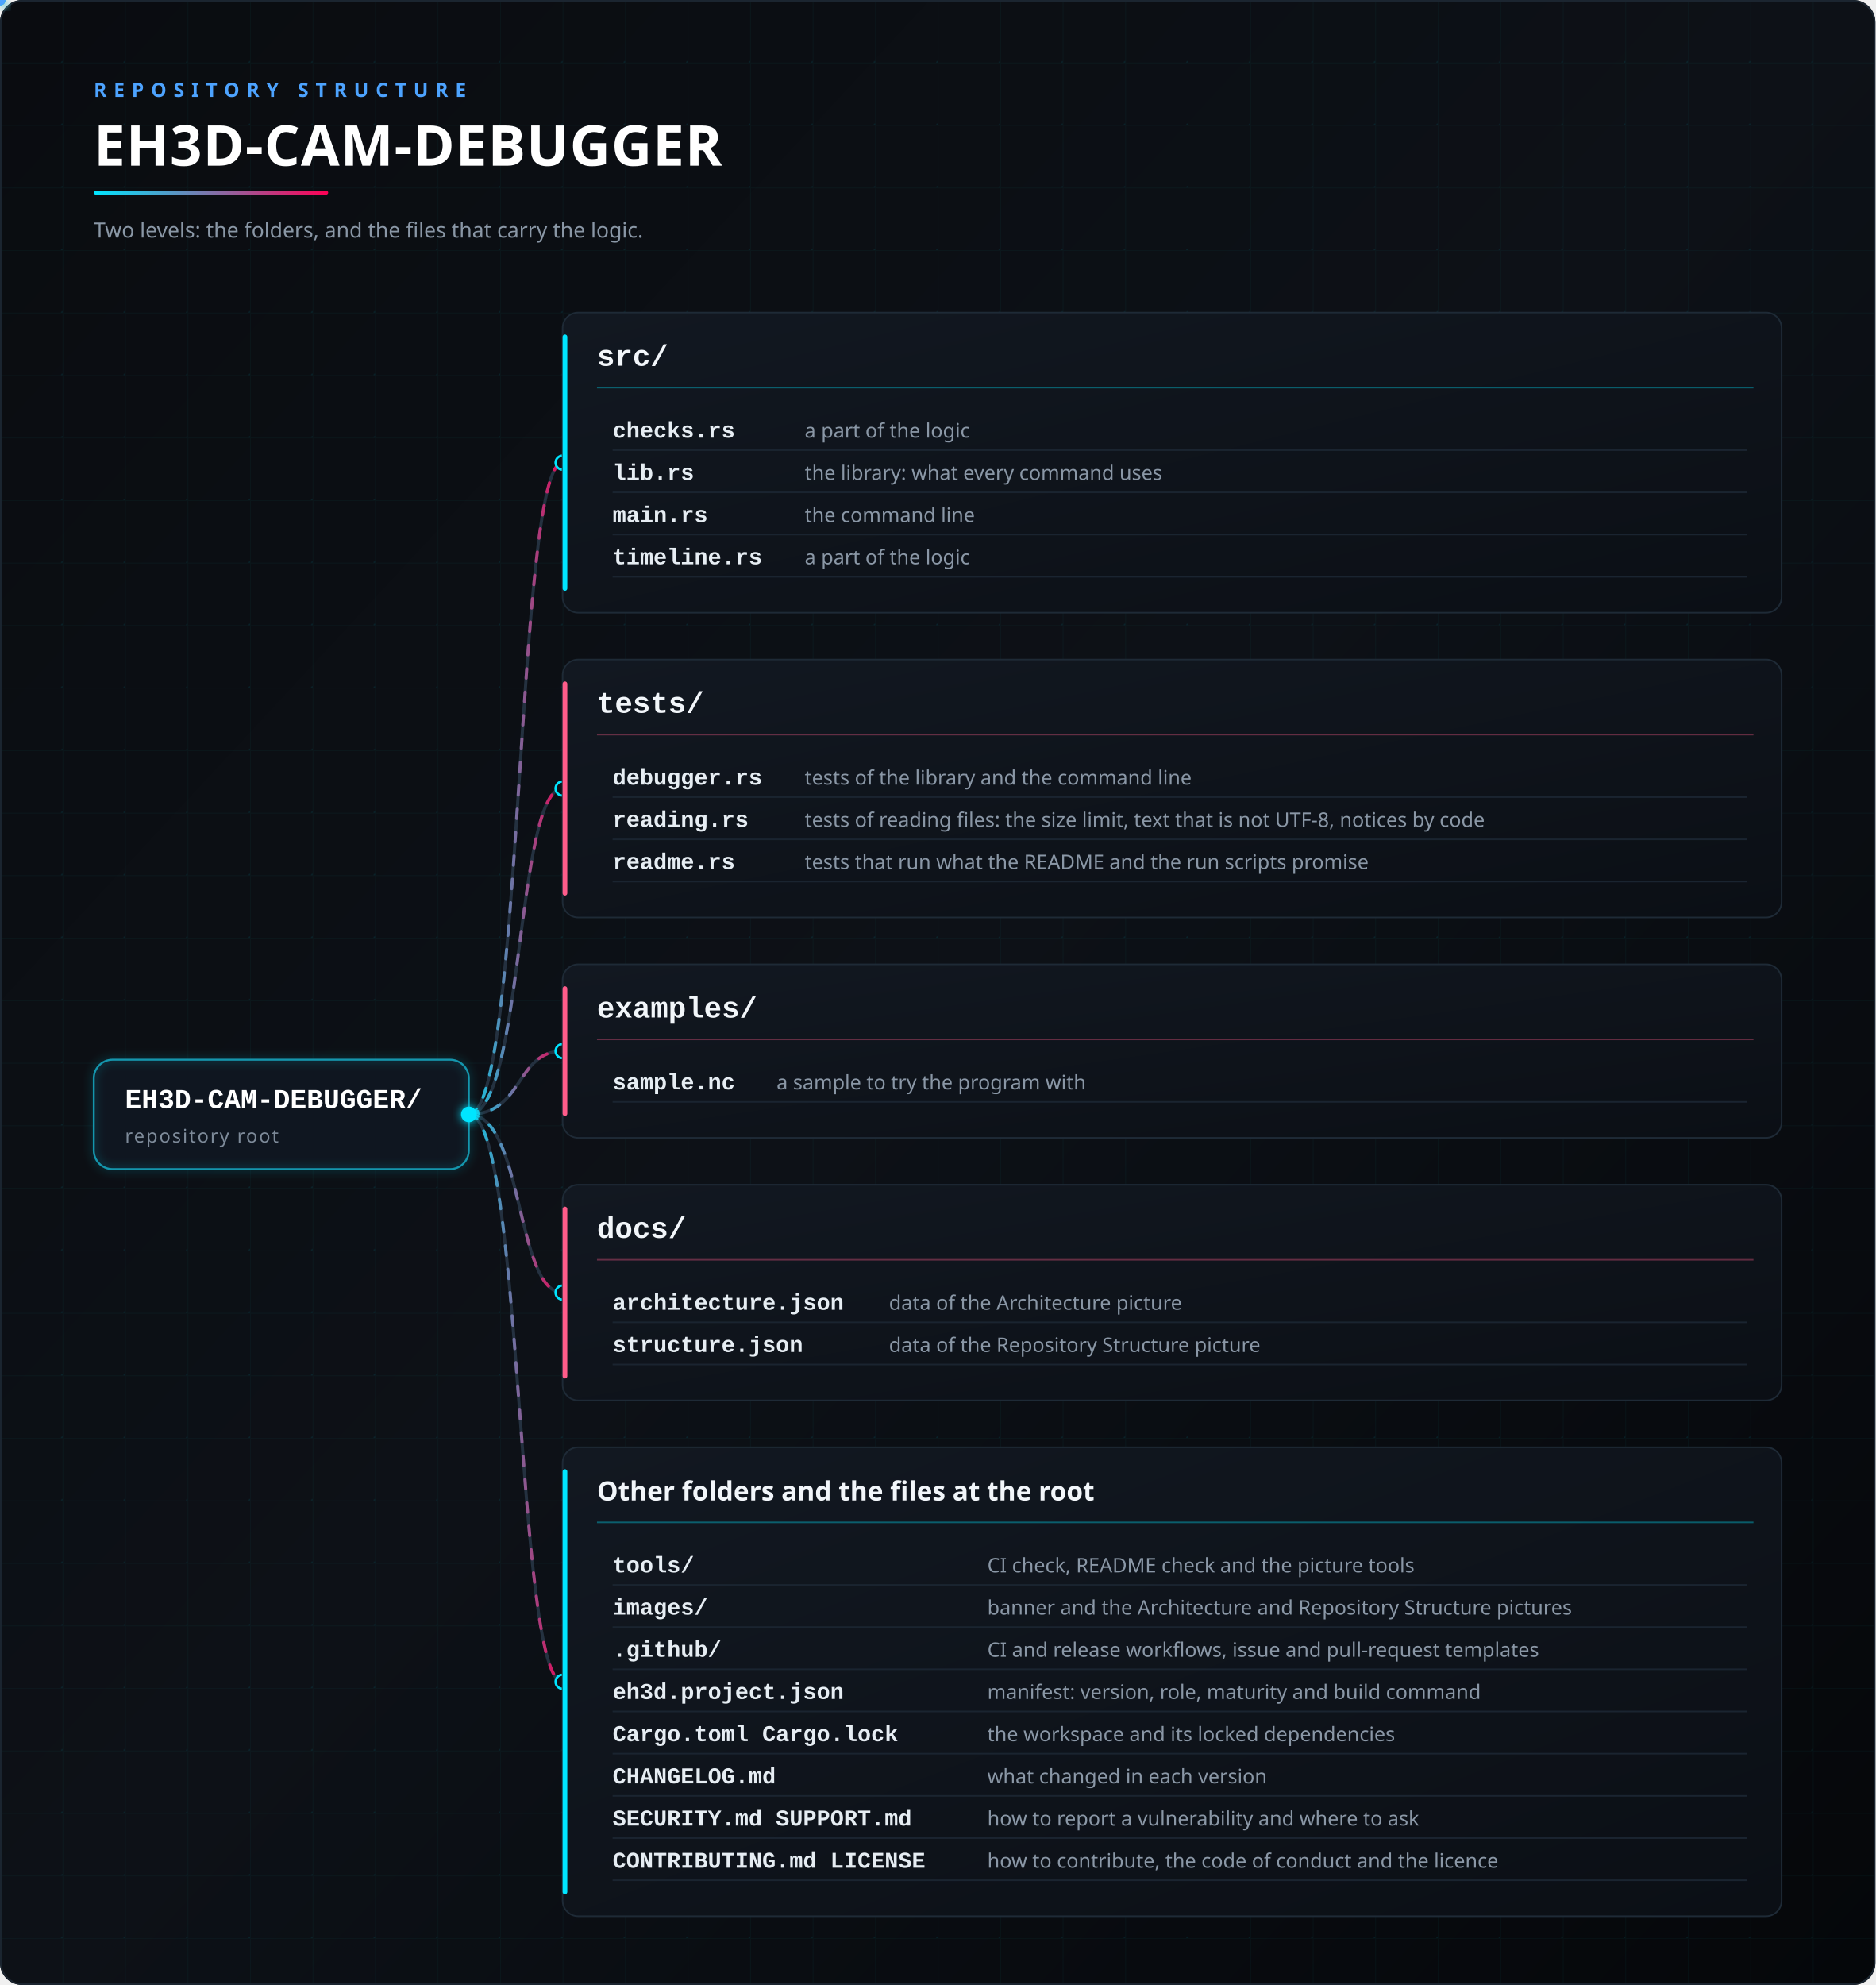
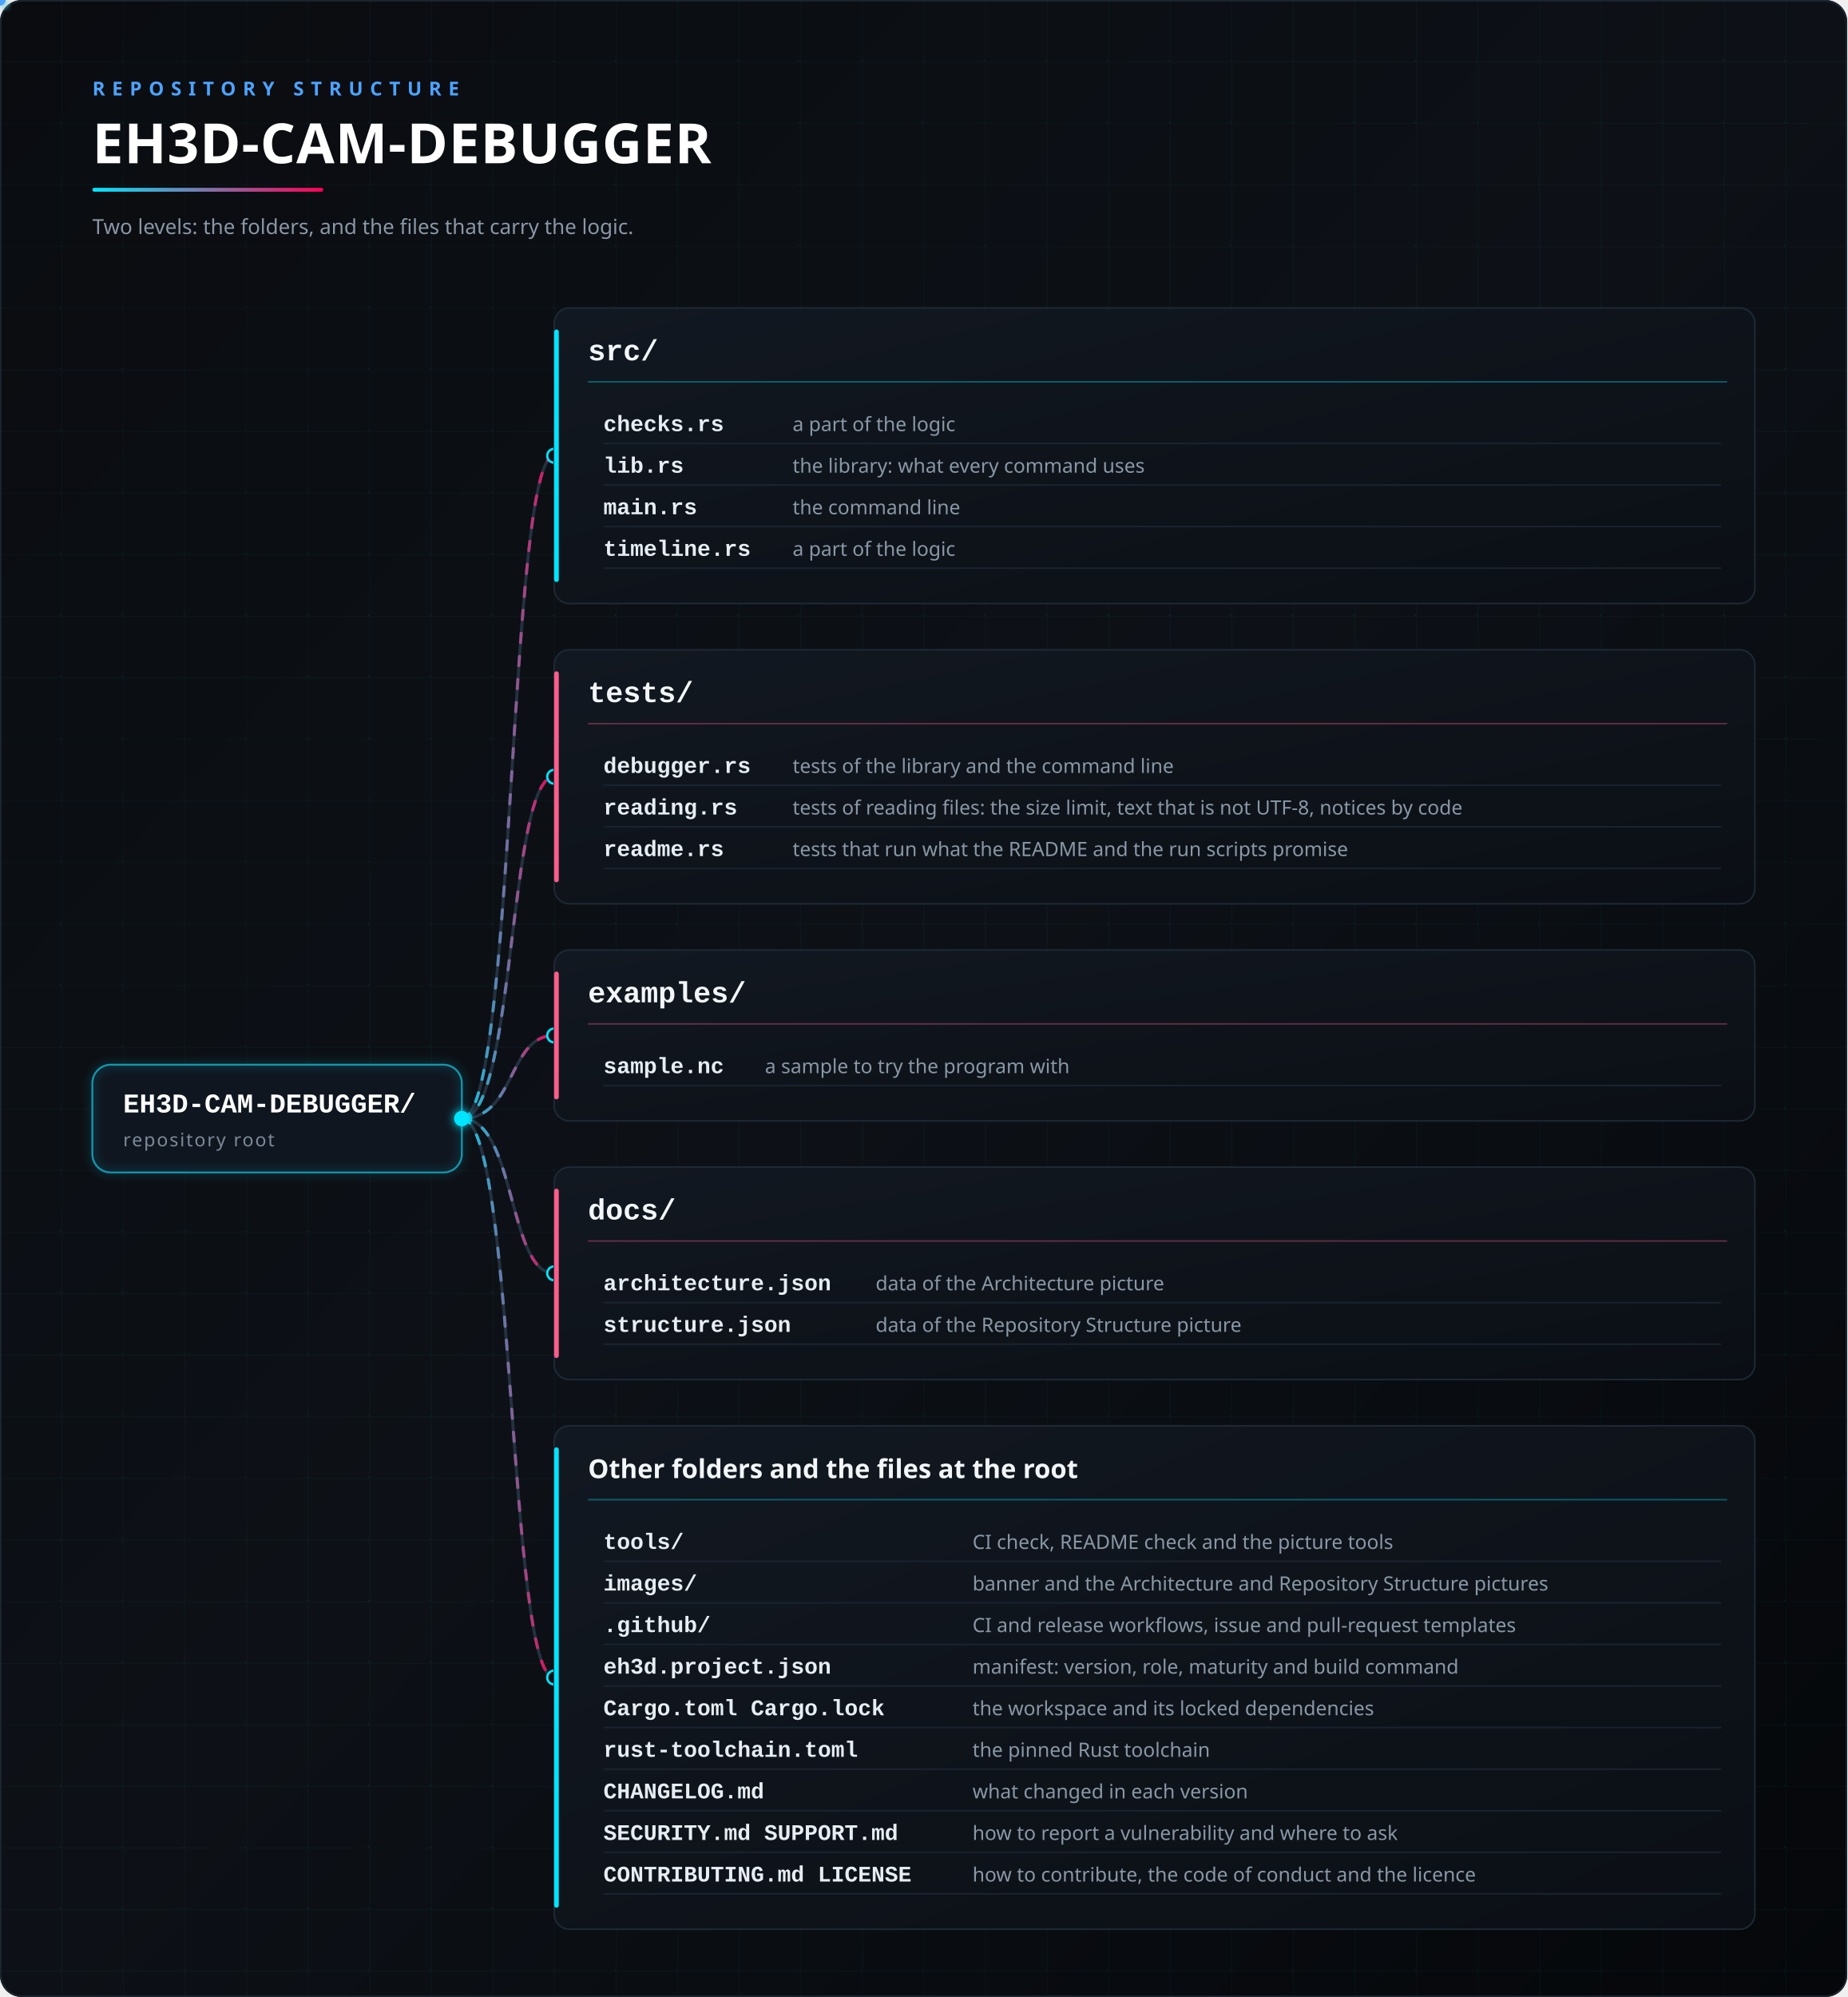
- <svg xmlns="http://www.w3.org/2000/svg" viewBox="0 0 1200 1270" width="100%" role="img" aria-labelledby="t d">
+ <svg xmlns="http://www.w3.org/2000/svg" viewBox="0 0 1200 1297" width="100%" role="img" aria-labelledby="t d">
  <defs>
    <linearGradient id="bg" x1="0" y1="0" x2="1" y2="1">
      <stop offset="0" stop-color="#0A0C10" />
      <stop offset="0.5" stop-color="#0D1117" />
      <stop offset="1" stop-color="#05070A" />
    </linearGradient>
    <linearGradient id="card" x1="0" y1="0" x2="1" y2="1">
      <stop offset="0" stop-color="#121821" />
      <stop offset="1" stop-color="#0B0F15" />
    </linearGradient>
    <linearGradient id="line" x1="0" y1="0" x2="1" y2="0">
      <stop offset="0" stop-color="#00E5FF" />
      <stop offset="1" stop-color="#FF0055" />
    </linearGradient>
    <filter id="glow" x="-50%" y="-50%" width="200%" height="200%">
      <feGaussianBlur stdDeviation="3" result="b" />
      <feMerge>
        <feMergeNode in="b" />
        <feMergeNode in="SourceGraphic" />
      </feMerge>
    </filter>
    <pattern id="grid" width="40" height="40" patternUnits="userSpaceOnUse">
      <path d="M40 0H0V40" fill="none" stroke="#00E5FF" stroke-opacity="0.035" />
      <circle cx="40" cy="40" r="1" fill="#00E5FF" fill-opacity="0.09" />
    </pattern>
  </defs>
-   <rect width="1200" height="1270" rx="14" fill="url(#bg)" />
-   <rect width="1200" height="1270" rx="14" fill="url(#grid)" />
-   <rect x="0.5" y="0.5" width="1199" height="1269" rx="14" fill="none" stroke="#1B2530" />
+   <rect width="1200" height="1297" rx="14" fill="url(#bg)" />
+   <rect width="1200" height="1297" rx="14" fill="url(#grid)" />
+   <rect x="0.5" y="0.5" width="1199" height="1296" rx="14" fill="none" stroke="#1B2530" />
  <text x="60" y="62" font-family="'Segoe UI','Noto Sans','Noto Sans CJK SC','Microsoft YaHei','Yu Gothic','Helvetica Neue',Helvetica,Arial,sans-serif" font-size="12.5" font-weight="600" fill="#4DA3FF" text-anchor="start" letter-spacing="4.5">REPOSITORY STRUCTURE</text>
  <text x="60" y="106" font-family="'Segoe UI','Noto Sans','Noto Sans CJK SC','Microsoft YaHei','Yu Gothic','Helvetica Neue',Helvetica,Arial,sans-serif" font-size="36" font-weight="700" fill="#FFFFFF" text-anchor="start" letter-spacing="0.5">EH3D-CAM-DEBUGGER</text>
  <rect x="60" y="122" width="150" height="2.5" rx="1.25" fill="url(#line)">
    <animate attributeName="width" values="40;150;150" keyTimes="0;0.4;1" dur="3s" repeatCount="indefinite" />
  </rect>
  <text x="60" y="152" font-family="'Segoe UI','Noto Sans','Noto Sans CJK SC','Microsoft YaHei','Yu Gothic','Helvetica Neue',Helvetica,Arial,sans-serif" font-size="13.5" font-weight="400" fill="#8A97A6" text-anchor="start">Two levels: the folders, and the files that carry the logic.</text>
-   <path id="c0" d="M300,713 C335,713 330,296 360,296" fill="none" stroke="#243140" stroke-width="2" />
-   <path d="M300,713 C335,713 330,296 360,296" fill="none" stroke="url(#line)" stroke-width="2" stroke-linecap="round" stroke-dasharray="6 9" opacity="0.9">
+   <path id="c0" d="M300,726.5 C335,726.5 330,296 360,296" fill="none" stroke="#243140" stroke-width="2" />
+   <path d="M300,726.5 C335,726.5 330,296 360,296" fill="none" stroke="url(#line)" stroke-width="2" stroke-linecap="round" stroke-dasharray="6 9" opacity="0.9">
    <animate attributeName="stroke-dashoffset" from="0" to="-30" dur="1.6s" repeatCount="indefinite" />
  </path>
  <circle cx="360" cy="296" r="4.5" fill="#0D1117" stroke="#00E5FF" stroke-width="1.5" />
-   <path id="c1" d="M300,713 C335,713 330,504.5 360,504.5" fill="none" stroke="#243140" stroke-width="2" />
-   <path d="M300,713 C335,713 330,504.5 360,504.5" fill="none" stroke="url(#line)" stroke-width="2" stroke-linecap="round" stroke-dasharray="6 9" opacity="0.9">
+   <path id="c1" d="M300,726.5 C335,726.5 330,504.5 360,504.5" fill="none" stroke="#243140" stroke-width="2" />
+   <path d="M300,726.5 C335,726.5 330,504.5 360,504.5" fill="none" stroke="url(#line)" stroke-width="2" stroke-linecap="round" stroke-dasharray="6 9" opacity="0.9">
    <animate attributeName="stroke-dashoffset" from="0" to="-30" dur="1.6s" repeatCount="indefinite" />
  </path>
  <circle cx="360" cy="504.5" r="4.5" fill="#0D1117" stroke="#00E5FF" stroke-width="1.5" />
-   <path id="c2" d="M300,713 C335,713 330,672.5 360,672.5" fill="none" stroke="#243140" stroke-width="2" />
-   <path d="M300,713 C335,713 330,672.5 360,672.5" fill="none" stroke="url(#line)" stroke-width="2" stroke-linecap="round" stroke-dasharray="6 9" opacity="0.9">
+   <path id="c2" d="M300,726.5 C335,726.5 330,672.5 360,672.5" fill="none" stroke="#243140" stroke-width="2" />
+   <path d="M300,726.5 C335,726.5 330,672.5 360,672.5" fill="none" stroke="url(#line)" stroke-width="2" stroke-linecap="round" stroke-dasharray="6 9" opacity="0.9">
    <animate attributeName="stroke-dashoffset" from="0" to="-30" dur="1.6s" repeatCount="indefinite" />
  </path>
  <circle cx="360" cy="672.5" r="4.5" fill="#0D1117" stroke="#00E5FF" stroke-width="1.5" />
-   <path id="c3" d="M300,713 C335,713 330,827 360,827" fill="none" stroke="#243140" stroke-width="2" />
-   <path d="M300,713 C335,713 330,827 360,827" fill="none" stroke="url(#line)" stroke-width="2" stroke-linecap="round" stroke-dasharray="6 9" opacity="0.9">
+   <path id="c3" d="M300,726.5 C335,726.5 330,827 360,827" fill="none" stroke="#243140" stroke-width="2" />
+   <path d="M300,726.5 C335,726.5 330,827 360,827" fill="none" stroke="url(#line)" stroke-width="2" stroke-linecap="round" stroke-dasharray="6 9" opacity="0.9">
    <animate attributeName="stroke-dashoffset" from="0" to="-30" dur="1.6s" repeatCount="indefinite" />
  </path>
  <circle cx="360" cy="827" r="4.5" fill="#0D1117" stroke="#00E5FF" stroke-width="1.5" />
-   <path id="c4" d="M300,713 C335,713 330,1076 360,1076" fill="none" stroke="#243140" stroke-width="2" />
-   <path d="M300,713 C335,713 330,1076 360,1076" fill="none" stroke="url(#line)" stroke-width="2" stroke-linecap="round" stroke-dasharray="6 9" opacity="0.9">
+   <path id="c4" d="M300,726.5 C335,726.5 330,1089.5 360,1089.5" fill="none" stroke="#243140" stroke-width="2" />
+   <path d="M300,726.5 C335,726.5 330,1089.5 360,1089.5" fill="none" stroke="url(#line)" stroke-width="2" stroke-linecap="round" stroke-dasharray="6 9" opacity="0.9">
    <animate attributeName="stroke-dashoffset" from="0" to="-30" dur="1.6s" repeatCount="indefinite" />
  </path>
-   <circle cx="360" cy="1076" r="4.5" fill="#0D1117" stroke="#00E5FF" stroke-width="1.5" />
+   <circle cx="360" cy="1089.5" r="4.5" fill="#0D1117" stroke="#00E5FF" stroke-width="1.5" />
  <circle r="3.5" fill="#00E5FF" filter="url(#glow)">
    <animateMotion dur="3.4s" repeatCount="indefinite">
      <mpath href="#c0" />
    </animateMotion>
  </circle>
  <circle r="3.5" fill="#4DA3FF" filter="url(#glow)">
    <animateMotion dur="4.2s" repeatCount="indefinite">
      <mpath href="#c1" />
    </animateMotion>
  </circle>
  <circle r="3.5" fill="#FFB300" filter="url(#glow)">
    <animateMotion dur="5.0s" repeatCount="indefinite">
      <mpath href="#c2" />
    </animateMotion>
  </circle>
  <circle r="3.5" fill="#00E5FF" filter="url(#glow)">
    <animateMotion dur="5.8s" repeatCount="indefinite">
      <mpath href="#c3" />
    </animateMotion>
  </circle>
  <circle r="3.5" fill="#4DA3FF" filter="url(#glow)">
    <animateMotion dur="6.6s" repeatCount="indefinite">
      <mpath href="#c4" />
    </animateMotion>
  </circle>
-   <rect x="60" y="678" width="240" height="70" rx="12" fill="#0F1620" stroke="#2A3A4C" stroke-width="1.2" />
-   <rect x="60" y="678" width="240" height="70" rx="12" fill="none" stroke="#00E5FF" stroke-opacity="0.5" stroke-width="1.2" filter="url(#glow)">
+   <rect x="60" y="691.5" width="240" height="70" rx="12" fill="#0F1620" stroke="#2A3A4C" stroke-width="1.2" />
+   <rect x="60" y="691.5" width="240" height="70" rx="12" fill="none" stroke="#00E5FF" stroke-opacity="0.5" stroke-width="1.2" filter="url(#glow)">
    <animate attributeName="stroke-opacity" values="0.15;0.6;0.15" dur="3.6s" repeatCount="indefinite" />
  </rect>
-   <text x="80" y="709" font-family="'JetBrains Mono','Cascadia Code','SFMono-Regular',Consolas,'Liberation Mono',monospace" font-size="17.6" font-weight="700" fill="#FFFFFF" text-anchor="start">EH3D-CAM-DEBUGGER/</text>
-   <text x="80" y="731" font-family="'Segoe UI','Noto Sans','Noto Sans CJK SC','Microsoft YaHei','Yu Gothic','Helvetica Neue',Helvetica,Arial,sans-serif" font-size="12" font-weight="400" fill="#7D8A99" text-anchor="start" letter-spacing="1">repository root</text>
-   <circle cx="300" cy="713" r="5" fill="#00E5FF" filter="url(#glow)" />
+   <text x="80" y="722.5" font-family="'JetBrains Mono','Cascadia Code','SFMono-Regular',Consolas,'Liberation Mono',monospace" font-size="17.6" font-weight="700" fill="#FFFFFF" text-anchor="start">EH3D-CAM-DEBUGGER/</text>
+   <text x="80" y="744.5" font-family="'Segoe UI','Noto Sans','Noto Sans CJK SC','Microsoft YaHei','Yu Gothic','Helvetica Neue',Helvetica,Arial,sans-serif" font-size="12" font-weight="400" fill="#7D8A99" text-anchor="start" letter-spacing="1">repository root</text>
+   <circle cx="300" cy="726.5" r="5" fill="#00E5FF" filter="url(#glow)" />
  <rect x="360" y="200" width="780" height="192" rx="10" fill="url(#card)" stroke="#1E2A36" stroke-width="1" />
  <rect x="360" y="214" width="3" height="164" rx="1.5" fill="#00E5FF">
    <animate attributeName="opacity" values="0.55;1;0.55" dur="4s" begin="0s" repeatCount="indefinite" />
  </rect>
  <text x="382" y="234" font-family="'JetBrains Mono','Cascadia Code','SFMono-Regular',Consolas,'Liberation Mono',monospace" font-size="19" font-weight="700" fill="#F2F6FA" text-anchor="start">src/</text>
  <line x1="382" y1="248" x2="1122" y2="248" stroke="#00E5FF" stroke-opacity="0.35" stroke-width="1" />
  <text x="392" y="280" font-family="'JetBrains Mono','Cascadia Code','SFMono-Regular',Consolas,'Liberation Mono',monospace" font-size="14.5" font-weight="600" fill="#E6EDF3" text-anchor="start">checks.rs</text>
  <text x="514.89" y="280" font-family="'Segoe UI','Noto Sans','Noto Sans CJK SC','Microsoft YaHei','Yu Gothic','Helvetica Neue',Helvetica,Arial,sans-serif" font-size="12.8" font-weight="400" fill="#8A97A6" text-anchor="start">a part of the logic</text>
  <line x1="392" y1="288" x2="1118" y2="288" stroke="#1A2430" stroke-width="1" />
  <text x="392" y="307" font-family="'JetBrains Mono','Cascadia Code','SFMono-Regular',Consolas,'Liberation Mono',monospace" font-size="14.5" font-weight="600" fill="#E6EDF3" text-anchor="start">lib.rs</text>
  <text x="514.89" y="307" font-family="'Segoe UI','Noto Sans','Noto Sans CJK SC','Microsoft YaHei','Yu Gothic','Helvetica Neue',Helvetica,Arial,sans-serif" font-size="12.8" font-weight="400" fill="#8A97A6" text-anchor="start">the library: what every command uses</text>
  <line x1="392" y1="315" x2="1118" y2="315" stroke="#1A2430" stroke-width="1" />
  <text x="392" y="334" font-family="'JetBrains Mono','Cascadia Code','SFMono-Regular',Consolas,'Liberation Mono',monospace" font-size="14.5" font-weight="600" fill="#E6EDF3" text-anchor="start">main.rs</text>
  <text x="514.89" y="334" font-family="'Segoe UI','Noto Sans','Noto Sans CJK SC','Microsoft YaHei','Yu Gothic','Helvetica Neue',Helvetica,Arial,sans-serif" font-size="12.8" font-weight="400" fill="#8A97A6" text-anchor="start">the command line</text>
  <line x1="392" y1="342" x2="1118" y2="342" stroke="#1A2430" stroke-width="1" />
  <text x="392" y="361" font-family="'JetBrains Mono','Cascadia Code','SFMono-Regular',Consolas,'Liberation Mono',monospace" font-size="14.5" font-weight="600" fill="#E6EDF3" text-anchor="start">timeline.rs</text>
  <text x="514.89" y="361" font-family="'Segoe UI','Noto Sans','Noto Sans CJK SC','Microsoft YaHei','Yu Gothic','Helvetica Neue',Helvetica,Arial,sans-serif" font-size="12.8" font-weight="400" fill="#8A97A6" text-anchor="start">a part of the logic</text>
  <line x1="392" y1="369" x2="1118" y2="369" stroke="#1A2430" stroke-width="1" />
  <rect x="360" y="422" width="780" height="165" rx="10" fill="url(#card)" stroke="#1E2A36" stroke-width="1" />
  <rect x="360" y="436" width="3" height="137" rx="1.5" fill="#FF5C8A">
    <animate attributeName="opacity" values="0.55;1;0.55" dur="4s" begin="0.6s" repeatCount="indefinite" />
  </rect>
  <text x="382" y="456" font-family="'JetBrains Mono','Cascadia Code','SFMono-Regular',Consolas,'Liberation Mono',monospace" font-size="19" font-weight="700" fill="#F2F6FA" text-anchor="start">tests/</text>
  <line x1="382" y1="470" x2="1122" y2="470" stroke="#FF5C8A" stroke-opacity="0.35" stroke-width="1" />
  <text x="392" y="502" font-family="'JetBrains Mono','Cascadia Code','SFMono-Regular',Consolas,'Liberation Mono',monospace" font-size="14.5" font-weight="600" fill="#E6EDF3" text-anchor="start">debugger.rs</text>
  <text x="514.89" y="502" font-family="'Segoe UI','Noto Sans','Noto Sans CJK SC','Microsoft YaHei','Yu Gothic','Helvetica Neue',Helvetica,Arial,sans-serif" font-size="12.8" font-weight="400" fill="#8A97A6" text-anchor="start">tests of the library and the command line</text>
  <line x1="392" y1="510" x2="1118" y2="510" stroke="#1A2430" stroke-width="1" />
  <text x="392" y="529" font-family="'JetBrains Mono','Cascadia Code','SFMono-Regular',Consolas,'Liberation Mono',monospace" font-size="14.5" font-weight="600" fill="#E6EDF3" text-anchor="start">reading.rs</text>
  <text x="514.89" y="529" font-family="'Segoe UI','Noto Sans','Noto Sans CJK SC','Microsoft YaHei','Yu Gothic','Helvetica Neue',Helvetica,Arial,sans-serif" font-size="12.8" font-weight="400" fill="#8A97A6" text-anchor="start">tests of reading files: the size limit, text that is not UTF-8, notices by code</text>
  <line x1="392" y1="537" x2="1118" y2="537" stroke="#1A2430" stroke-width="1" />
  <text x="392" y="556" font-family="'JetBrains Mono','Cascadia Code','SFMono-Regular',Consolas,'Liberation Mono',monospace" font-size="14.5" font-weight="600" fill="#E6EDF3" text-anchor="start">readme.rs</text>
  <text x="514.89" y="556" font-family="'Segoe UI','Noto Sans','Noto Sans CJK SC','Microsoft YaHei','Yu Gothic','Helvetica Neue',Helvetica,Arial,sans-serif" font-size="12.8" font-weight="400" fill="#8A97A6" text-anchor="start">tests that run what the README and the run scripts promise</text>
  <line x1="392" y1="564" x2="1118" y2="564" stroke="#1A2430" stroke-width="1" />
  <rect x="360" y="617" width="780" height="111" rx="10" fill="url(#card)" stroke="#1E2A36" stroke-width="1" />
  <rect x="360" y="631" width="3" height="83" rx="1.5" fill="#FF5C8A">
    <animate attributeName="opacity" values="0.55;1;0.55" dur="4s" begin="1.2s" repeatCount="indefinite" />
  </rect>
  <text x="382" y="651" font-family="'JetBrains Mono','Cascadia Code','SFMono-Regular',Consolas,'Liberation Mono',monospace" font-size="19" font-weight="700" fill="#F2F6FA" text-anchor="start">examples/</text>
  <line x1="382" y1="665" x2="1122" y2="665" stroke="#FF5C8A" stroke-opacity="0.35" stroke-width="1" />
  <text x="392" y="697" font-family="'JetBrains Mono','Cascadia Code','SFMono-Regular',Consolas,'Liberation Mono',monospace" font-size="14.5" font-weight="600" fill="#E6EDF3" text-anchor="start">sample.nc</text>
  <text x="496.91" y="697" font-family="'Segoe UI','Noto Sans','Noto Sans CJK SC','Microsoft YaHei','Yu Gothic','Helvetica Neue',Helvetica,Arial,sans-serif" font-size="12.8" font-weight="400" fill="#8A97A6" text-anchor="start">a sample to try the program with</text>
  <line x1="392" y1="705" x2="1118" y2="705" stroke="#1A2430" stroke-width="1" />
  <rect x="360" y="758" width="780" height="138" rx="10" fill="url(#card)" stroke="#1E2A36" stroke-width="1" />
  <rect x="360" y="772" width="3" height="110" rx="1.5" fill="#FF5C8A">
    <animate attributeName="opacity" values="0.55;1;0.55" dur="4s" begin="1.8s" repeatCount="indefinite" />
  </rect>
  <text x="382" y="792" font-family="'JetBrains Mono','Cascadia Code','SFMono-Regular',Consolas,'Liberation Mono',monospace" font-size="19" font-weight="700" fill="#F2F6FA" text-anchor="start">docs/</text>
  <line x1="382" y1="806" x2="1122" y2="806" stroke="#FF5C8A" stroke-opacity="0.35" stroke-width="1" />
  <text x="392" y="838" font-family="'JetBrains Mono','Cascadia Code','SFMono-Regular',Consolas,'Liberation Mono',monospace" font-size="14.5" font-weight="600" fill="#E6EDF3" text-anchor="start">architecture.json</text>
  <text x="568.83" y="838" font-family="'Segoe UI','Noto Sans','Noto Sans CJK SC','Microsoft YaHei','Yu Gothic','Helvetica Neue',Helvetica,Arial,sans-serif" font-size="12.8" font-weight="400" fill="#8A97A6" text-anchor="start">data of the Architecture picture</text>
  <line x1="392" y1="846" x2="1118" y2="846" stroke="#1A2430" stroke-width="1" />
  <text x="392" y="865" font-family="'JetBrains Mono','Cascadia Code','SFMono-Regular',Consolas,'Liberation Mono',monospace" font-size="14.5" font-weight="600" fill="#E6EDF3" text-anchor="start">structure.json</text>
  <text x="568.83" y="865" font-family="'Segoe UI','Noto Sans','Noto Sans CJK SC','Microsoft YaHei','Yu Gothic','Helvetica Neue',Helvetica,Arial,sans-serif" font-size="12.8" font-weight="400" fill="#8A97A6" text-anchor="start">data of the Repository Structure picture</text>
  <line x1="392" y1="873" x2="1118" y2="873" stroke="#1A2430" stroke-width="1" />
-   <rect x="360" y="926" width="780" height="300" rx="10" fill="url(#card)" stroke="#1E2A36" stroke-width="1" />
-   <rect x="360" y="940" width="3" height="272" rx="1.5" fill="#00E5FF">
+   <rect x="360" y="926" width="780" height="327" rx="10" fill="url(#card)" stroke="#1E2A36" stroke-width="1" />
+   <rect x="360" y="940" width="3" height="299" rx="1.5" fill="#00E5FF">
    <animate attributeName="opacity" values="0.55;1;0.55" dur="4s" begin="2.4s" repeatCount="indefinite" />
  </rect>
  <text x="382" y="960" font-family="'Segoe UI','Noto Sans','Noto Sans CJK SC','Microsoft YaHei','Yu Gothic','Helvetica Neue',Helvetica,Arial,sans-serif" font-size="17" font-weight="700" fill="#F2F6FA" text-anchor="start">Other folders and the files at the root</text>
  <line x1="382" y1="974" x2="1122" y2="974" stroke="#00E5FF" stroke-opacity="0.35" stroke-width="1" />
  <text x="392" y="1006" font-family="'JetBrains Mono','Cascadia Code','SFMono-Regular',Consolas,'Liberation Mono',monospace" font-size="14.5" font-weight="600" fill="#E6EDF3" text-anchor="start">tools/</text>
  <text x="631.76" y="1006" font-family="'Segoe UI','Noto Sans','Noto Sans CJK SC','Microsoft YaHei','Yu Gothic','Helvetica Neue',Helvetica,Arial,sans-serif" font-size="12.8" font-weight="400" fill="#8A97A6" text-anchor="start">CI check, README check and the picture tools</text>
  <line x1="392" y1="1014" x2="1118" y2="1014" stroke="#1A2430" stroke-width="1" />
  <text x="392" y="1033" font-family="'JetBrains Mono','Cascadia Code','SFMono-Regular',Consolas,'Liberation Mono',monospace" font-size="14.5" font-weight="600" fill="#E6EDF3" text-anchor="start">images/</text>
  <text x="631.76" y="1033" font-family="'Segoe UI','Noto Sans','Noto Sans CJK SC','Microsoft YaHei','Yu Gothic','Helvetica Neue',Helvetica,Arial,sans-serif" font-size="12.8" font-weight="400" fill="#8A97A6" text-anchor="start">banner and the Architecture and Repository Structure pictures</text>
  <line x1="392" y1="1041" x2="1118" y2="1041" stroke="#1A2430" stroke-width="1" />
  <text x="392" y="1060" font-family="'JetBrains Mono','Cascadia Code','SFMono-Regular',Consolas,'Liberation Mono',monospace" font-size="14.5" font-weight="600" fill="#E6EDF3" text-anchor="start">.github/</text>
  <text x="631.76" y="1060" font-family="'Segoe UI','Noto Sans','Noto Sans CJK SC','Microsoft YaHei','Yu Gothic','Helvetica Neue',Helvetica,Arial,sans-serif" font-size="12.8" font-weight="400" fill="#8A97A6" text-anchor="start">CI and release workflows, issue and pull-request templates</text>
  <line x1="392" y1="1068" x2="1118" y2="1068" stroke="#1A2430" stroke-width="1" />
  <text x="392" y="1087" font-family="'JetBrains Mono','Cascadia Code','SFMono-Regular',Consolas,'Liberation Mono',monospace" font-size="14.5" font-weight="600" fill="#E6EDF3" text-anchor="start">eh3d.project.json</text>
  <text x="631.76" y="1087" font-family="'Segoe UI','Noto Sans','Noto Sans CJK SC','Microsoft YaHei','Yu Gothic','Helvetica Neue',Helvetica,Arial,sans-serif" font-size="12.8" font-weight="400" fill="#8A97A6" text-anchor="start">manifest: version, role, maturity and build command</text>
  <line x1="392" y1="1095" x2="1118" y2="1095" stroke="#1A2430" stroke-width="1" />
  <text x="392" y="1114" font-family="'JetBrains Mono','Cascadia Code','SFMono-Regular',Consolas,'Liberation Mono',monospace" font-size="14.5" font-weight="600" fill="#E6EDF3" text-anchor="start">Cargo.toml  Cargo.lock</text>
  <text x="631.76" y="1114" font-family="'Segoe UI','Noto Sans','Noto Sans CJK SC','Microsoft YaHei','Yu Gothic','Helvetica Neue',Helvetica,Arial,sans-serif" font-size="12.8" font-weight="400" fill="#8A97A6" text-anchor="start">the workspace and its locked dependencies</text>
  <line x1="392" y1="1122" x2="1118" y2="1122" stroke="#1A2430" stroke-width="1" />
-   <text x="392" y="1141" font-family="'JetBrains Mono','Cascadia Code','SFMono-Regular',Consolas,'Liberation Mono',monospace" font-size="14.5" font-weight="600" fill="#E6EDF3" text-anchor="start">CHANGELOG.md</text>
-   <text x="631.76" y="1141" font-family="'Segoe UI','Noto Sans','Noto Sans CJK SC','Microsoft YaHei','Yu Gothic','Helvetica Neue',Helvetica,Arial,sans-serif" font-size="12.8" font-weight="400" fill="#8A97A6" text-anchor="start">what changed in each version</text>
+   <text x="392" y="1141" font-family="'JetBrains Mono','Cascadia Code','SFMono-Regular',Consolas,'Liberation Mono',monospace" font-size="14.5" font-weight="600" fill="#E6EDF3" text-anchor="start">rust-toolchain.toml</text>
+   <text x="631.76" y="1141" font-family="'Segoe UI','Noto Sans','Noto Sans CJK SC','Microsoft YaHei','Yu Gothic','Helvetica Neue',Helvetica,Arial,sans-serif" font-size="12.8" font-weight="400" fill="#8A97A6" text-anchor="start">the pinned Rust toolchain</text>
  <line x1="392" y1="1149" x2="1118" y2="1149" stroke="#1A2430" stroke-width="1" />
-   <text x="392" y="1168" font-family="'JetBrains Mono','Cascadia Code','SFMono-Regular',Consolas,'Liberation Mono',monospace" font-size="14.5" font-weight="600" fill="#E6EDF3" text-anchor="start">SECURITY.md  SUPPORT.md</text>
-   <text x="631.76" y="1168" font-family="'Segoe UI','Noto Sans','Noto Sans CJK SC','Microsoft YaHei','Yu Gothic','Helvetica Neue',Helvetica,Arial,sans-serif" font-size="12.8" font-weight="400" fill="#8A97A6" text-anchor="start">how to report a vulnerability and where to ask</text>
+   <text x="392" y="1168" font-family="'JetBrains Mono','Cascadia Code','SFMono-Regular',Consolas,'Liberation Mono',monospace" font-size="14.5" font-weight="600" fill="#E6EDF3" text-anchor="start">CHANGELOG.md</text>
+   <text x="631.76" y="1168" font-family="'Segoe UI','Noto Sans','Noto Sans CJK SC','Microsoft YaHei','Yu Gothic','Helvetica Neue',Helvetica,Arial,sans-serif" font-size="12.8" font-weight="400" fill="#8A97A6" text-anchor="start">what changed in each version</text>
  <line x1="392" y1="1176" x2="1118" y2="1176" stroke="#1A2430" stroke-width="1" />
-   <text x="392" y="1195" font-family="'JetBrains Mono','Cascadia Code','SFMono-Regular',Consolas,'Liberation Mono',monospace" font-size="14.5" font-weight="600" fill="#E6EDF3" text-anchor="start">CONTRIBUTING.md  LICENSE</text>
-   <text x="631.76" y="1195" font-family="'Segoe UI','Noto Sans','Noto Sans CJK SC','Microsoft YaHei','Yu Gothic','Helvetica Neue',Helvetica,Arial,sans-serif" font-size="12.8" font-weight="400" fill="#8A97A6" text-anchor="start">how to contribute, the code of conduct and the licence</text>
+   <text x="392" y="1195" font-family="'JetBrains Mono','Cascadia Code','SFMono-Regular',Consolas,'Liberation Mono',monospace" font-size="14.5" font-weight="600" fill="#E6EDF3" text-anchor="start">SECURITY.md  SUPPORT.md</text>
+   <text x="631.76" y="1195" font-family="'Segoe UI','Noto Sans','Noto Sans CJK SC','Microsoft YaHei','Yu Gothic','Helvetica Neue',Helvetica,Arial,sans-serif" font-size="12.8" font-weight="400" fill="#8A97A6" text-anchor="start">how to report a vulnerability and where to ask</text>
  <line x1="392" y1="1203" x2="1118" y2="1203" stroke="#1A2430" stroke-width="1" />
+   <text x="392" y="1222" font-family="'JetBrains Mono','Cascadia Code','SFMono-Regular',Consolas,'Liberation Mono',monospace" font-size="14.5" font-weight="600" fill="#E6EDF3" text-anchor="start">CONTRIBUTING.md  LICENSE</text>
+   <text x="631.76" y="1222" font-family="'Segoe UI','Noto Sans','Noto Sans CJK SC','Microsoft YaHei','Yu Gothic','Helvetica Neue',Helvetica,Arial,sans-serif" font-size="12.8" font-weight="400" fill="#8A97A6" text-anchor="start">how to contribute, the code of conduct and the licence</text>
+   <line x1="392" y1="1230" x2="1118" y2="1230" stroke="#1A2430" stroke-width="1" />
</svg>
